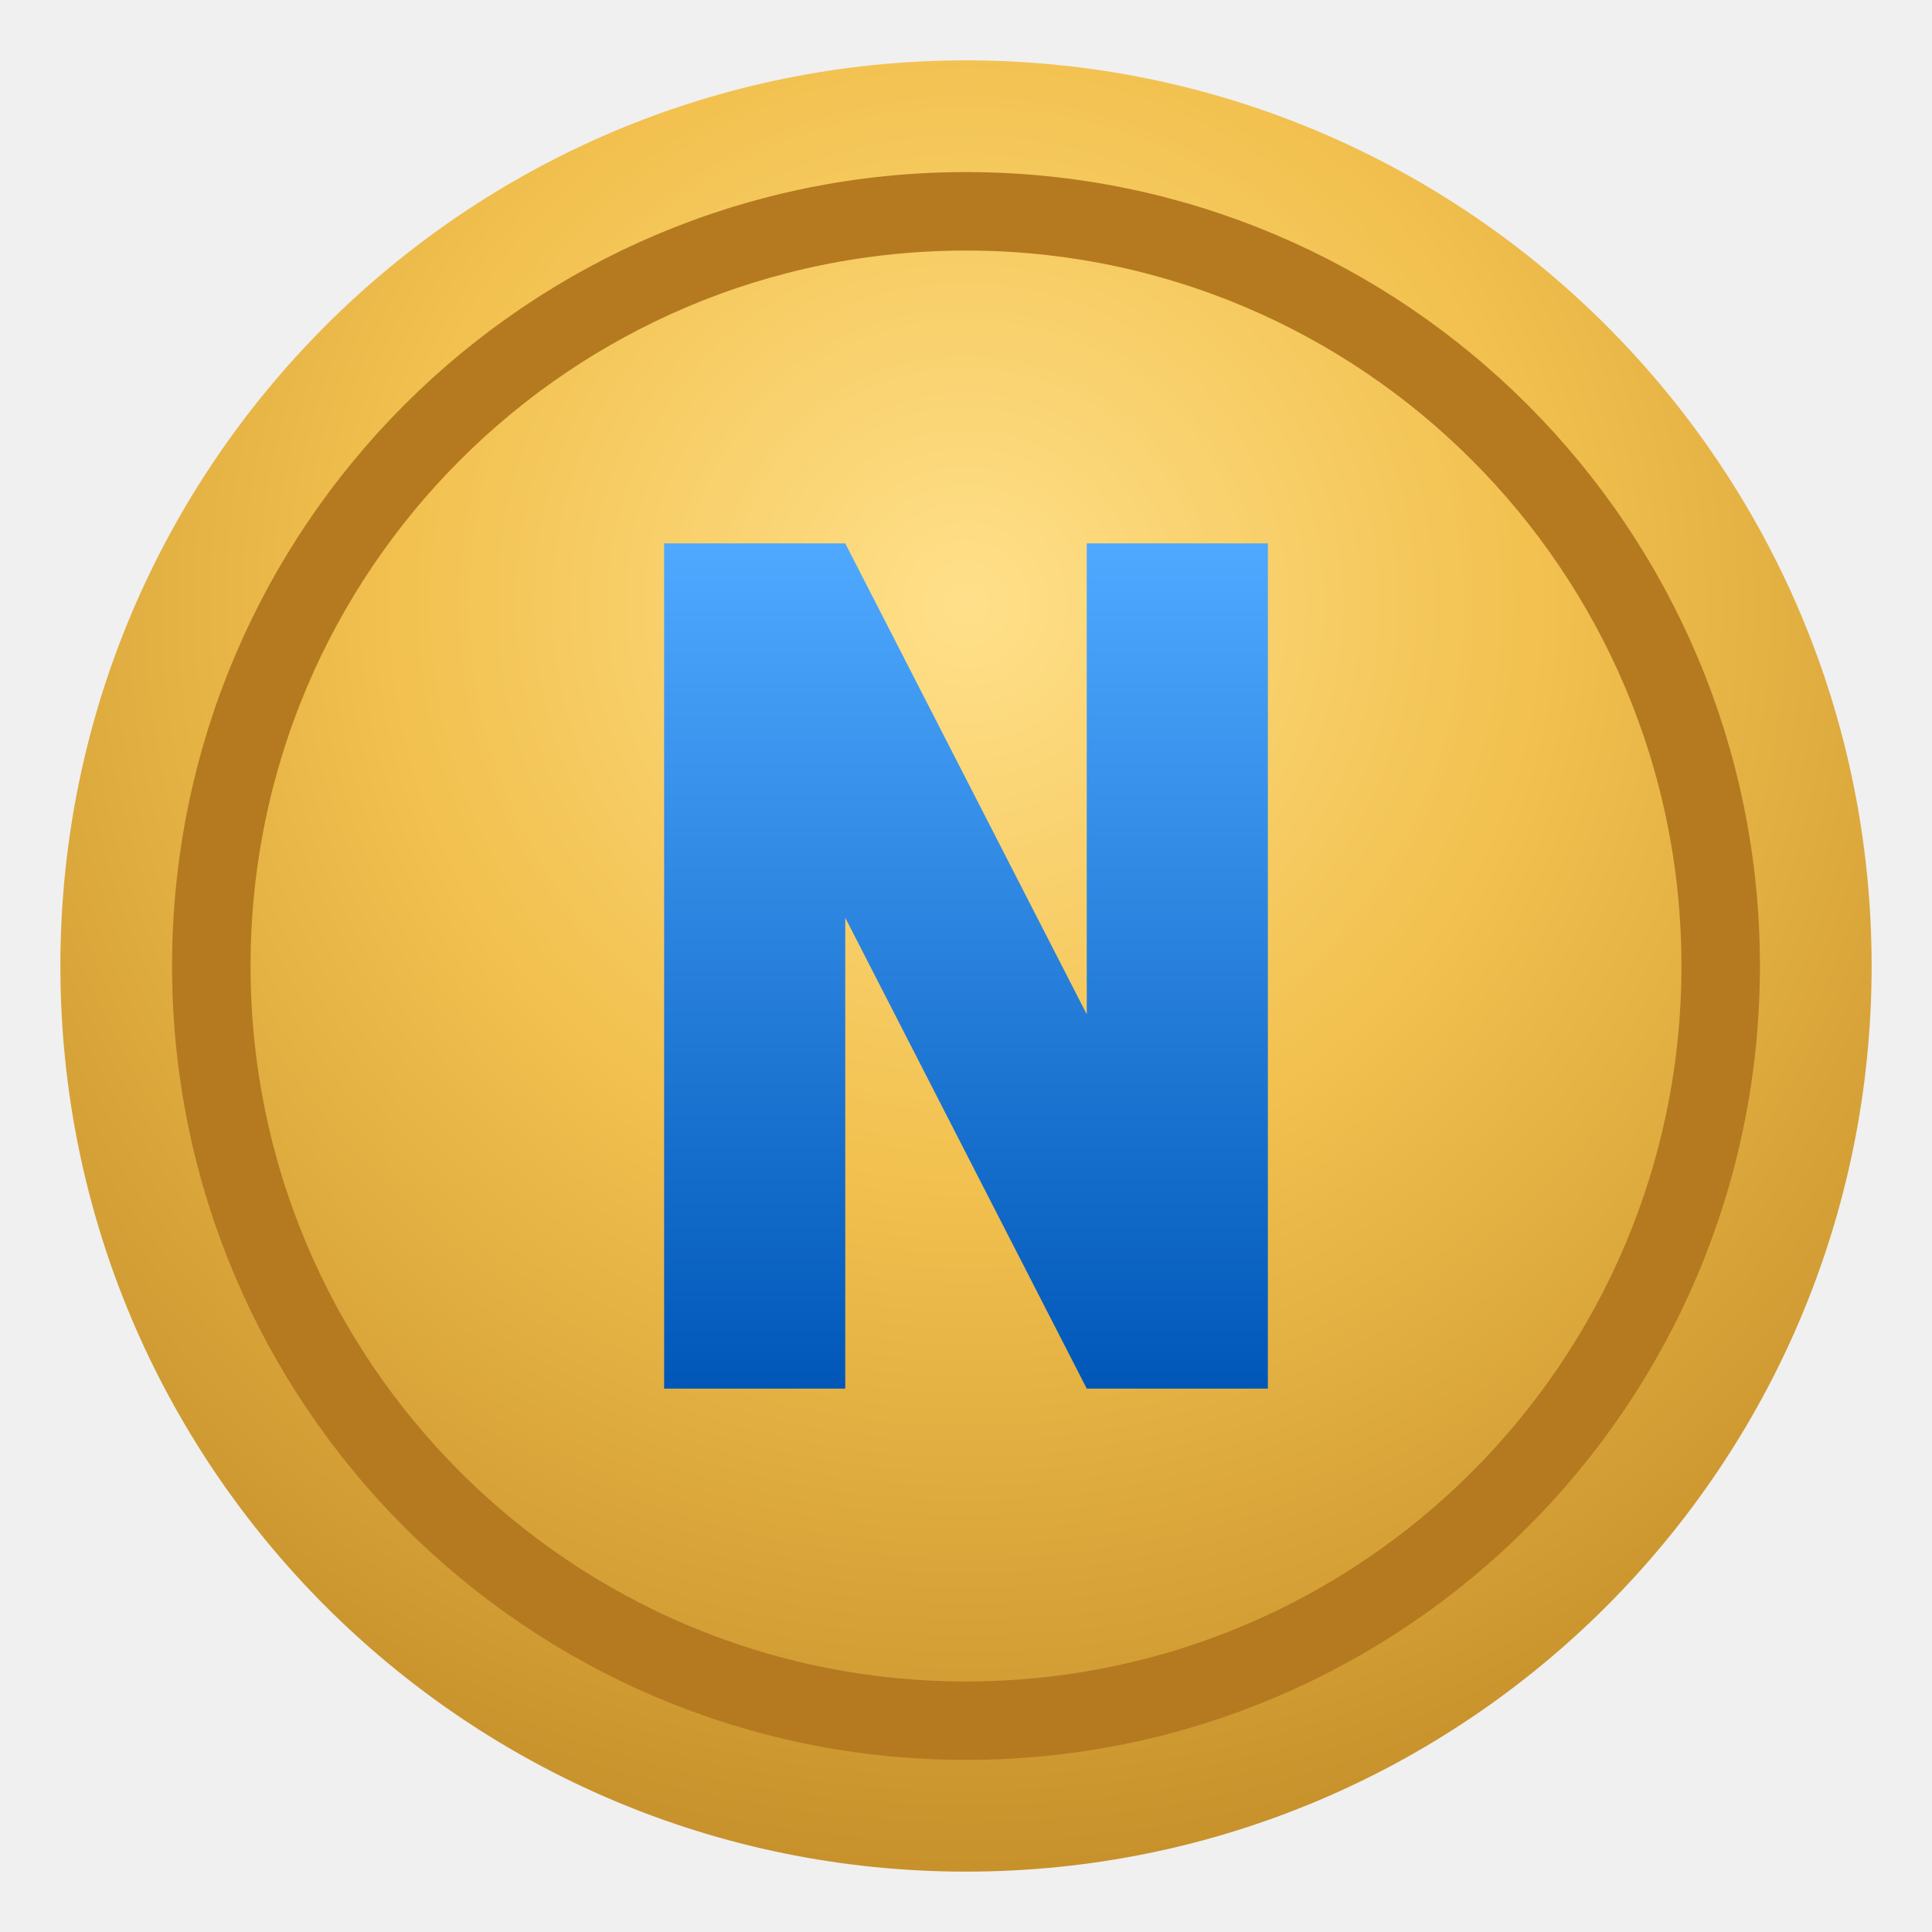
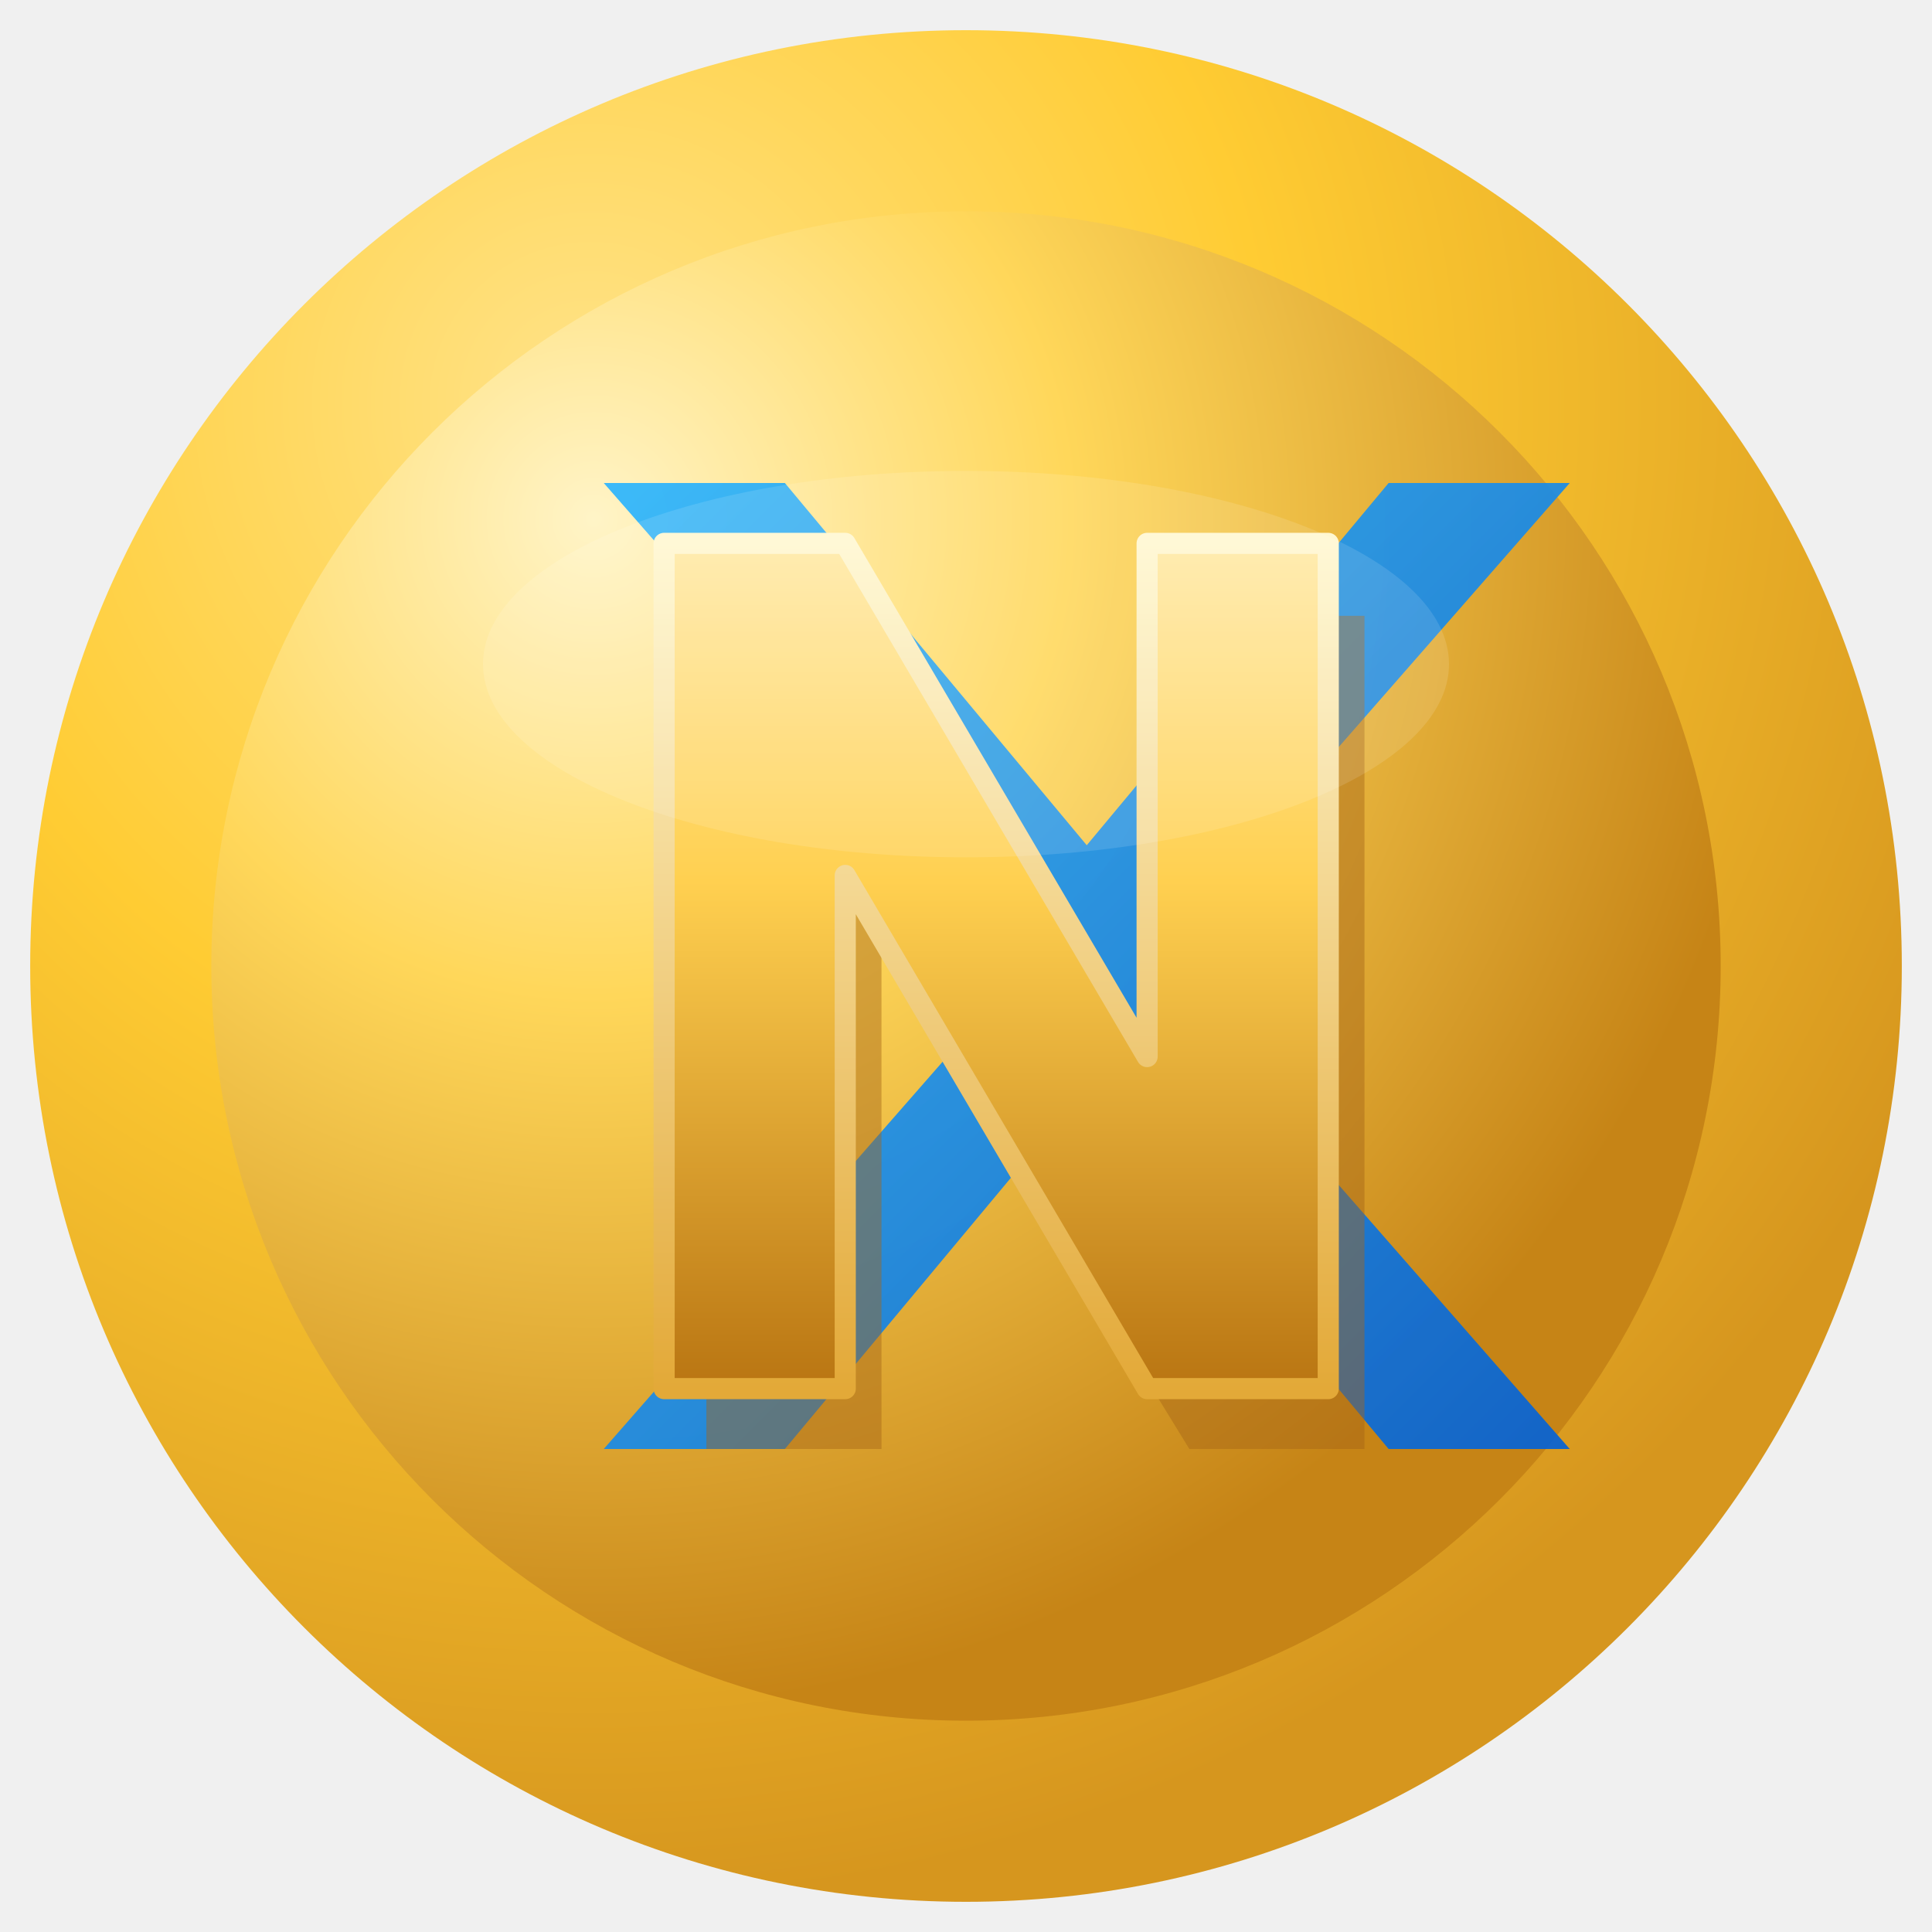
- <svg xmlns="http://www.w3.org/2000/svg" viewBox="0 0 32 32">
+ <svg xmlns="http://www.w3.org/2000/svg" width="32" height="32" viewBox="0 0 32 32">
  <defs>
-     <radialGradient id="gold" cx="50%" cy="30%" r="70%">
-       <stop offset="0%" stop-color="#ffe08a" />
-       <stop offset="45%" stop-color="#f2c14f" />
-       <stop offset="100%" stop-color="#c7912b" />
+     <radialGradient id="goldOuter" cx="30%" cy="20%" r="80%">
+       <stop offset="0%" stop-color="#FFE389" />
+       <stop offset="45%" stop-color="#FFCC33" />
+       <stop offset="100%" stop-color="#D6961E" />
    </radialGradient>
-     <linearGradient id="blueGrad" x1="0%" y1="0%" x2="0%" y2="100%">
-       <stop offset="0%" stop-color="#4fa9ff" />
-       <stop offset="100%" stop-color="#0057b8" />
+     <radialGradient id="goldInner" cx="25%" cy="20%" r="80%">
+       <stop offset="0%" stop-color="#FFF4C7" />
+       <stop offset="40%" stop-color="#FFD75A" />
+       <stop offset="100%" stop-color="#C68416" />
+     </radialGradient>
+     <linearGradient id="blueX" x1="0%" y1="0%" x2="100%" y2="100%">
+       <stop offset="0%" stop-color="#28B4FF" />
+       <stop offset="100%" stop-color="#0060D9" />
+     </linearGradient>
+     <linearGradient id="goldN" x1="0%" y1="0%" x2="0%" y2="100%">
+       <stop offset="0%" stop-color="#FFE9A6" />
+       <stop offset="40%" stop-color="#FFD050" />
+       <stop offset="100%" stop-color="#B97512" />
+     </linearGradient>
+     <linearGradient id="goldNStroke" x1="0%" y1="0%" x2="0%" y2="100%">
+       <stop offset="0%" stop-color="#FFF7D0" />
+       <stop offset="100%" stop-color="#E3A938" />
    </linearGradient>
  </defs>
-   <circle cx="16" cy="16" r="15" fill="url(#gold)" />
-   <circle cx="16" cy="16" r="12.5" fill="none" stroke="#b57a1f" stroke-width="1.3" />
-   <path d="M11 9 v14 h3.0 v-7.8 l4.0 7.8 h3.0 v-14 h-3.0 v7.8 l-4.0-7.8 z" fill="url(#blueGrad)" />
+   <circle cx="16" cy="16" r="15.5" fill="url(#goldOuter)" />
+   <circle cx="16" cy="16" r="12.5" fill="url(#goldInner)" />
+   <g transform="translate(4,4)">
+     <path d="M6 4 L9 4 L14 10 L19 4 L22 4 L15 12 L22 20 L19 20 L14 14 L9 20 L6 20 L13 12 Z" fill="url(#blueX)" opacity="0.9" />
+   </g>
+   <g transform="translate(4,4)">
+     <path d="M7.3 19.4 L7.3 5.6 L10.2 5.6 L15.3 13.9 L15.3 5.6 L18.2 5.6 L18.2 19.4 L15.3 19.4 L10.2 11.1 L10.2 19.4 Z" fill="#A36416" opacity="0.45" transform="translate(0.4,0.6)" />
+   </g>
+   <g transform="translate(4,4)">
+     <path d="M7 19 L7 5 L10 5 L15 13.5 L15 5 L18 5 L18 19 L15 19 L10 10.5 L10 19 Z" fill="url(#goldN)" stroke="url(#goldNStroke)" stroke-width="0.35" stroke-linejoin="round" />
+   </g>
+   <ellipse cx="16" cy="11" rx="8" ry="3.2" fill="white" opacity="0.12" />
</svg>
